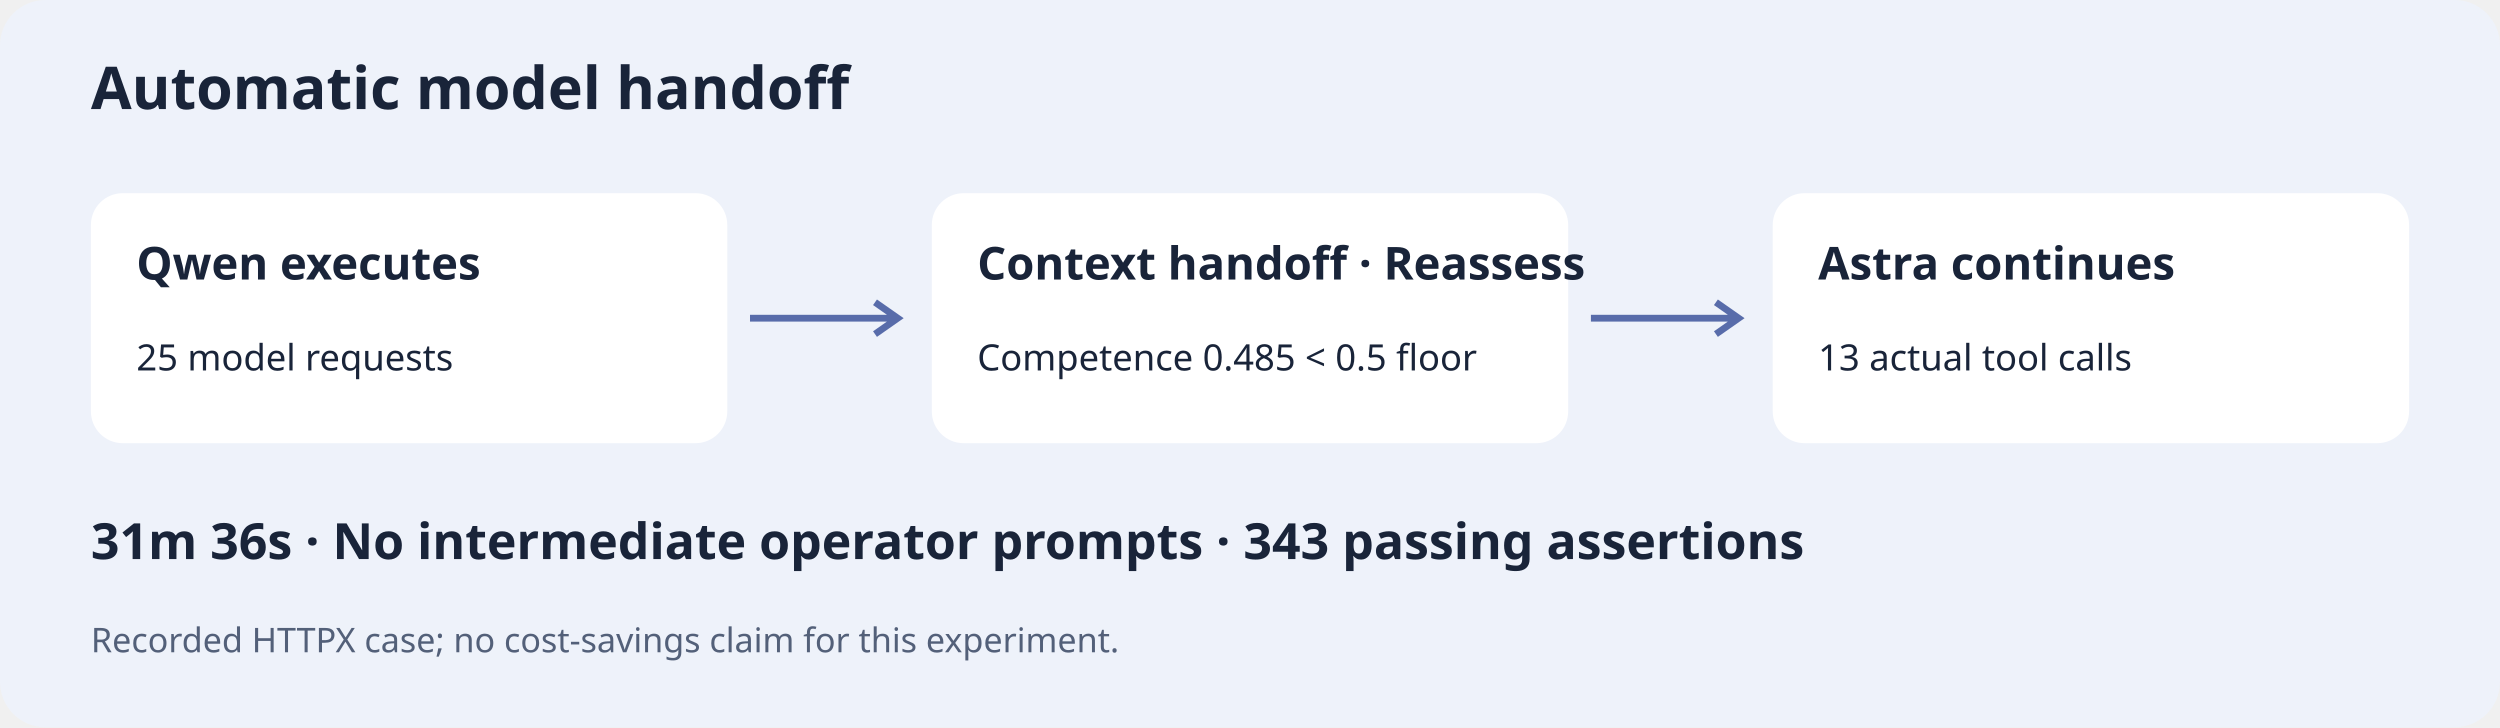
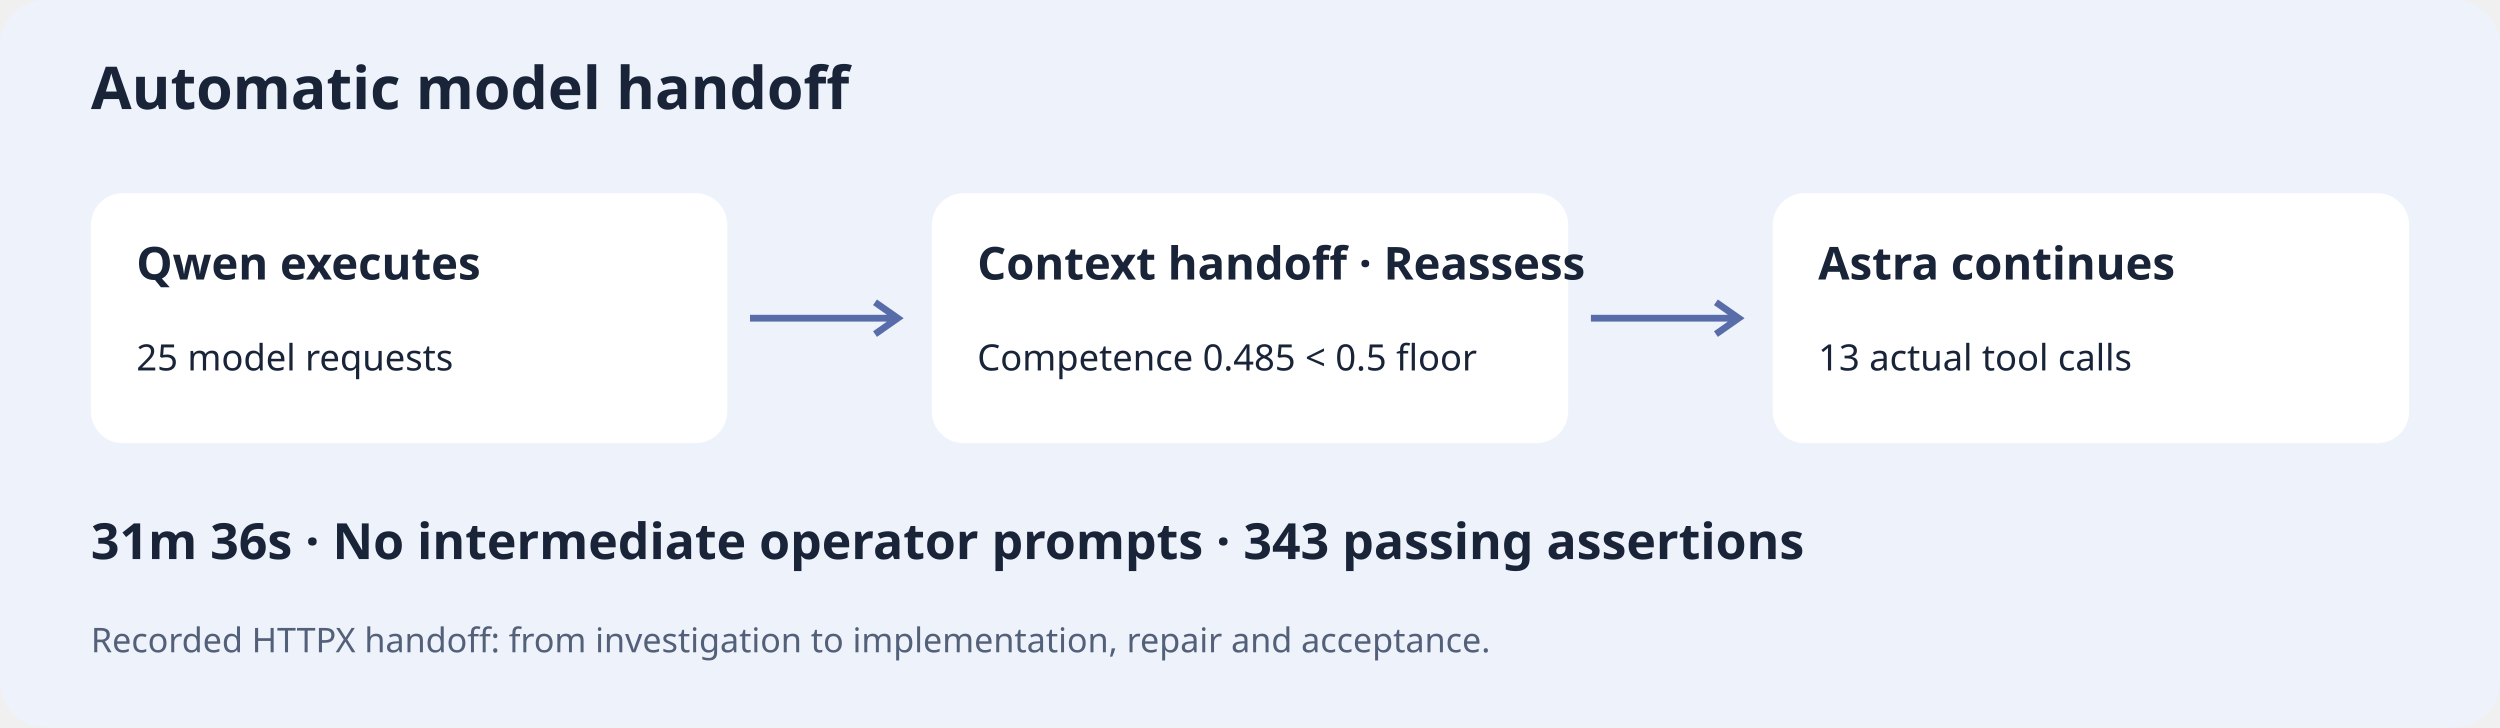
<svg xmlns="http://www.w3.org/2000/svg" viewBox="0 0 1100 320" role="img">
  <rect width="1100" height="320" rx="20" fill="#eef2fa" />
  <g font-family="system-ui,sans-serif" fill="#192439">
    <text x="40" y="48" font-size="26" font-weight="700">Automatic model handoff</text>
    <rect x="40" y="85" width="280" height="110" rx="14" fill="white" />
    <text x="60" y="123" font-size="20" font-weight="700">Qwen executes</text>
    <text x="60" y="163" font-size="16">25 model requests</text>
    <path d="M 330 140 h 65 m -10 -7 l 10 7 -10 7" fill="none" stroke="#586caa" stroke-width="3" />
    <rect x="410" y="85" width="280" height="110" rx="14" fill="white" />
    <text x="430" y="123" font-size="20" font-weight="700">Context handoff · Reassess</text>
    <text x="430" y="163" font-size="16">Competence 0.485 &lt; 0.5 floor</text>
    <path d="M 700 140 h 65 m -10 -7 l 10 7 -10 7" fill="none" stroke="#586caa" stroke-width="3" />
    <rect x="780" y="85" width="280" height="110" rx="14" fill="white" />
    <text x="800" y="123" font-size="20" font-weight="700">Astra continues</text>
    <text x="800" y="163" font-size="16">13 actual tool calls</text>
    <text x="40" y="246" font-size="22" font-weight="700">31m 36s · No intermediate operator prompts · 343 passing assertions</text>
-     <text x="40" y="287" font-size="15" fill="#536079">Recorded HTTPX case; no cost-savings claim for this experiment.</text>
+     <text x="40" y="287" font-size="15" fill="#536079">Recorded HTTPX handoff: from investigation to implementation, repair and acceptance.</text>
  </g>
</svg>
